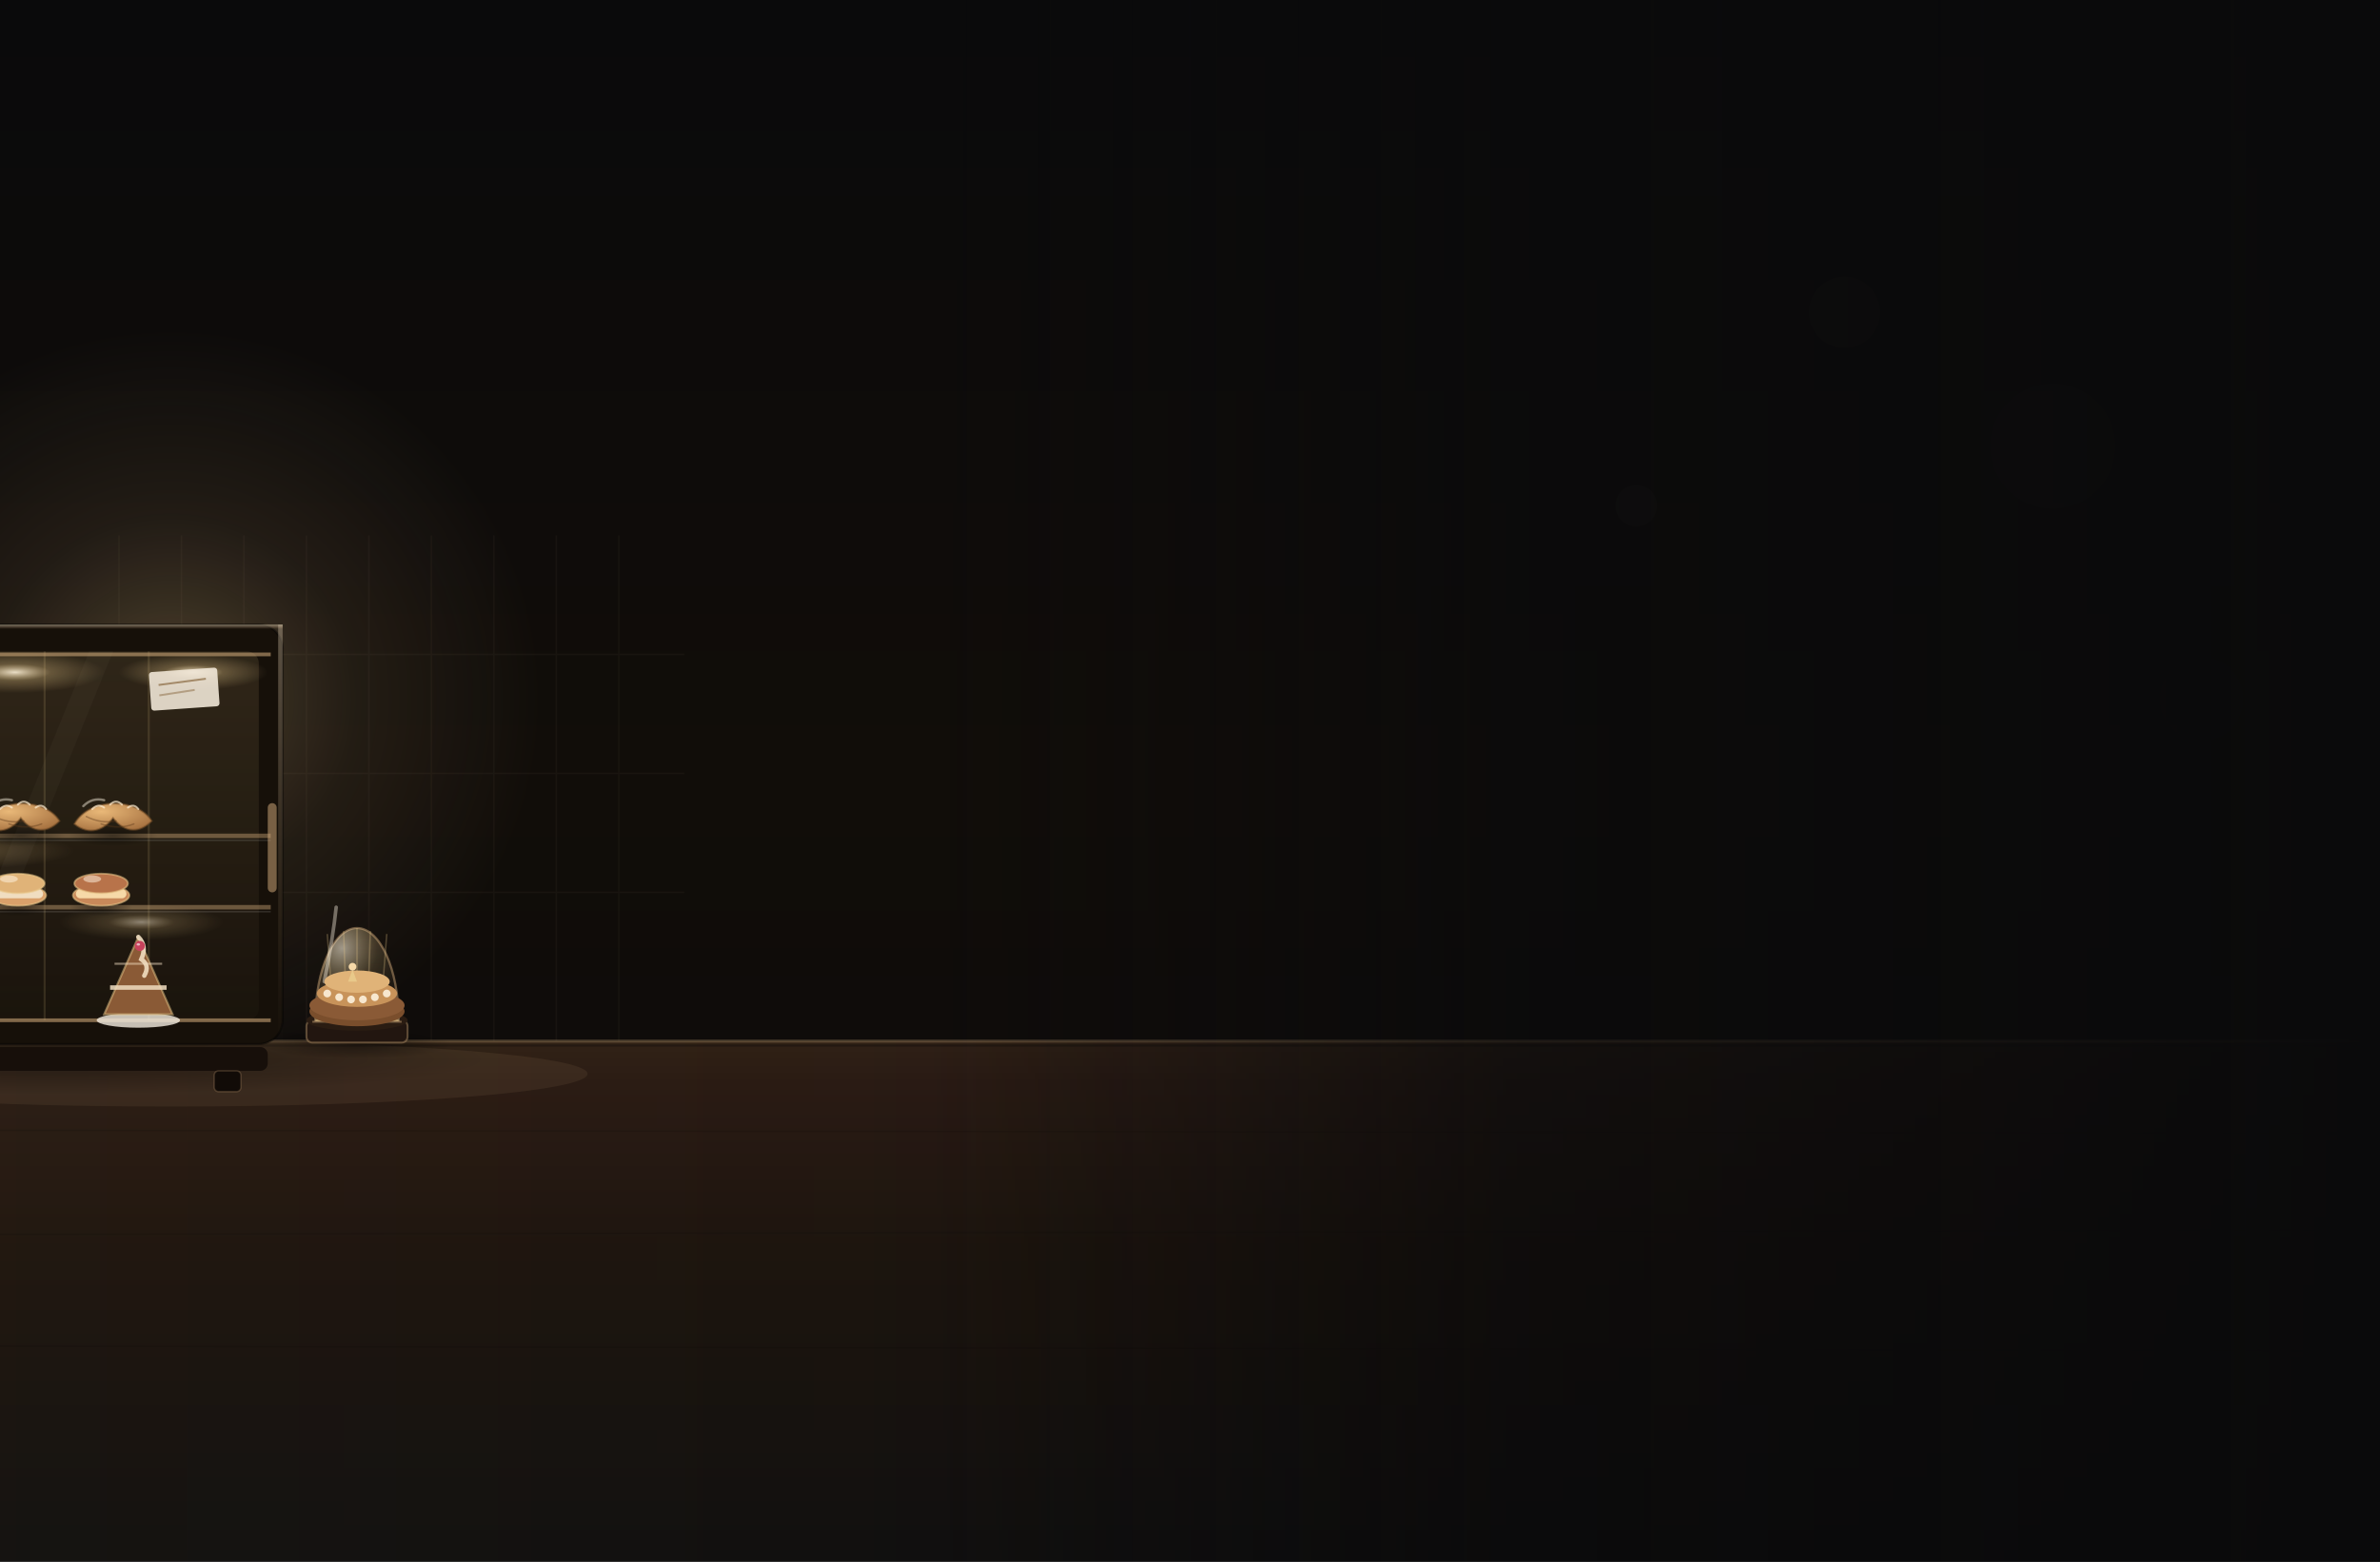
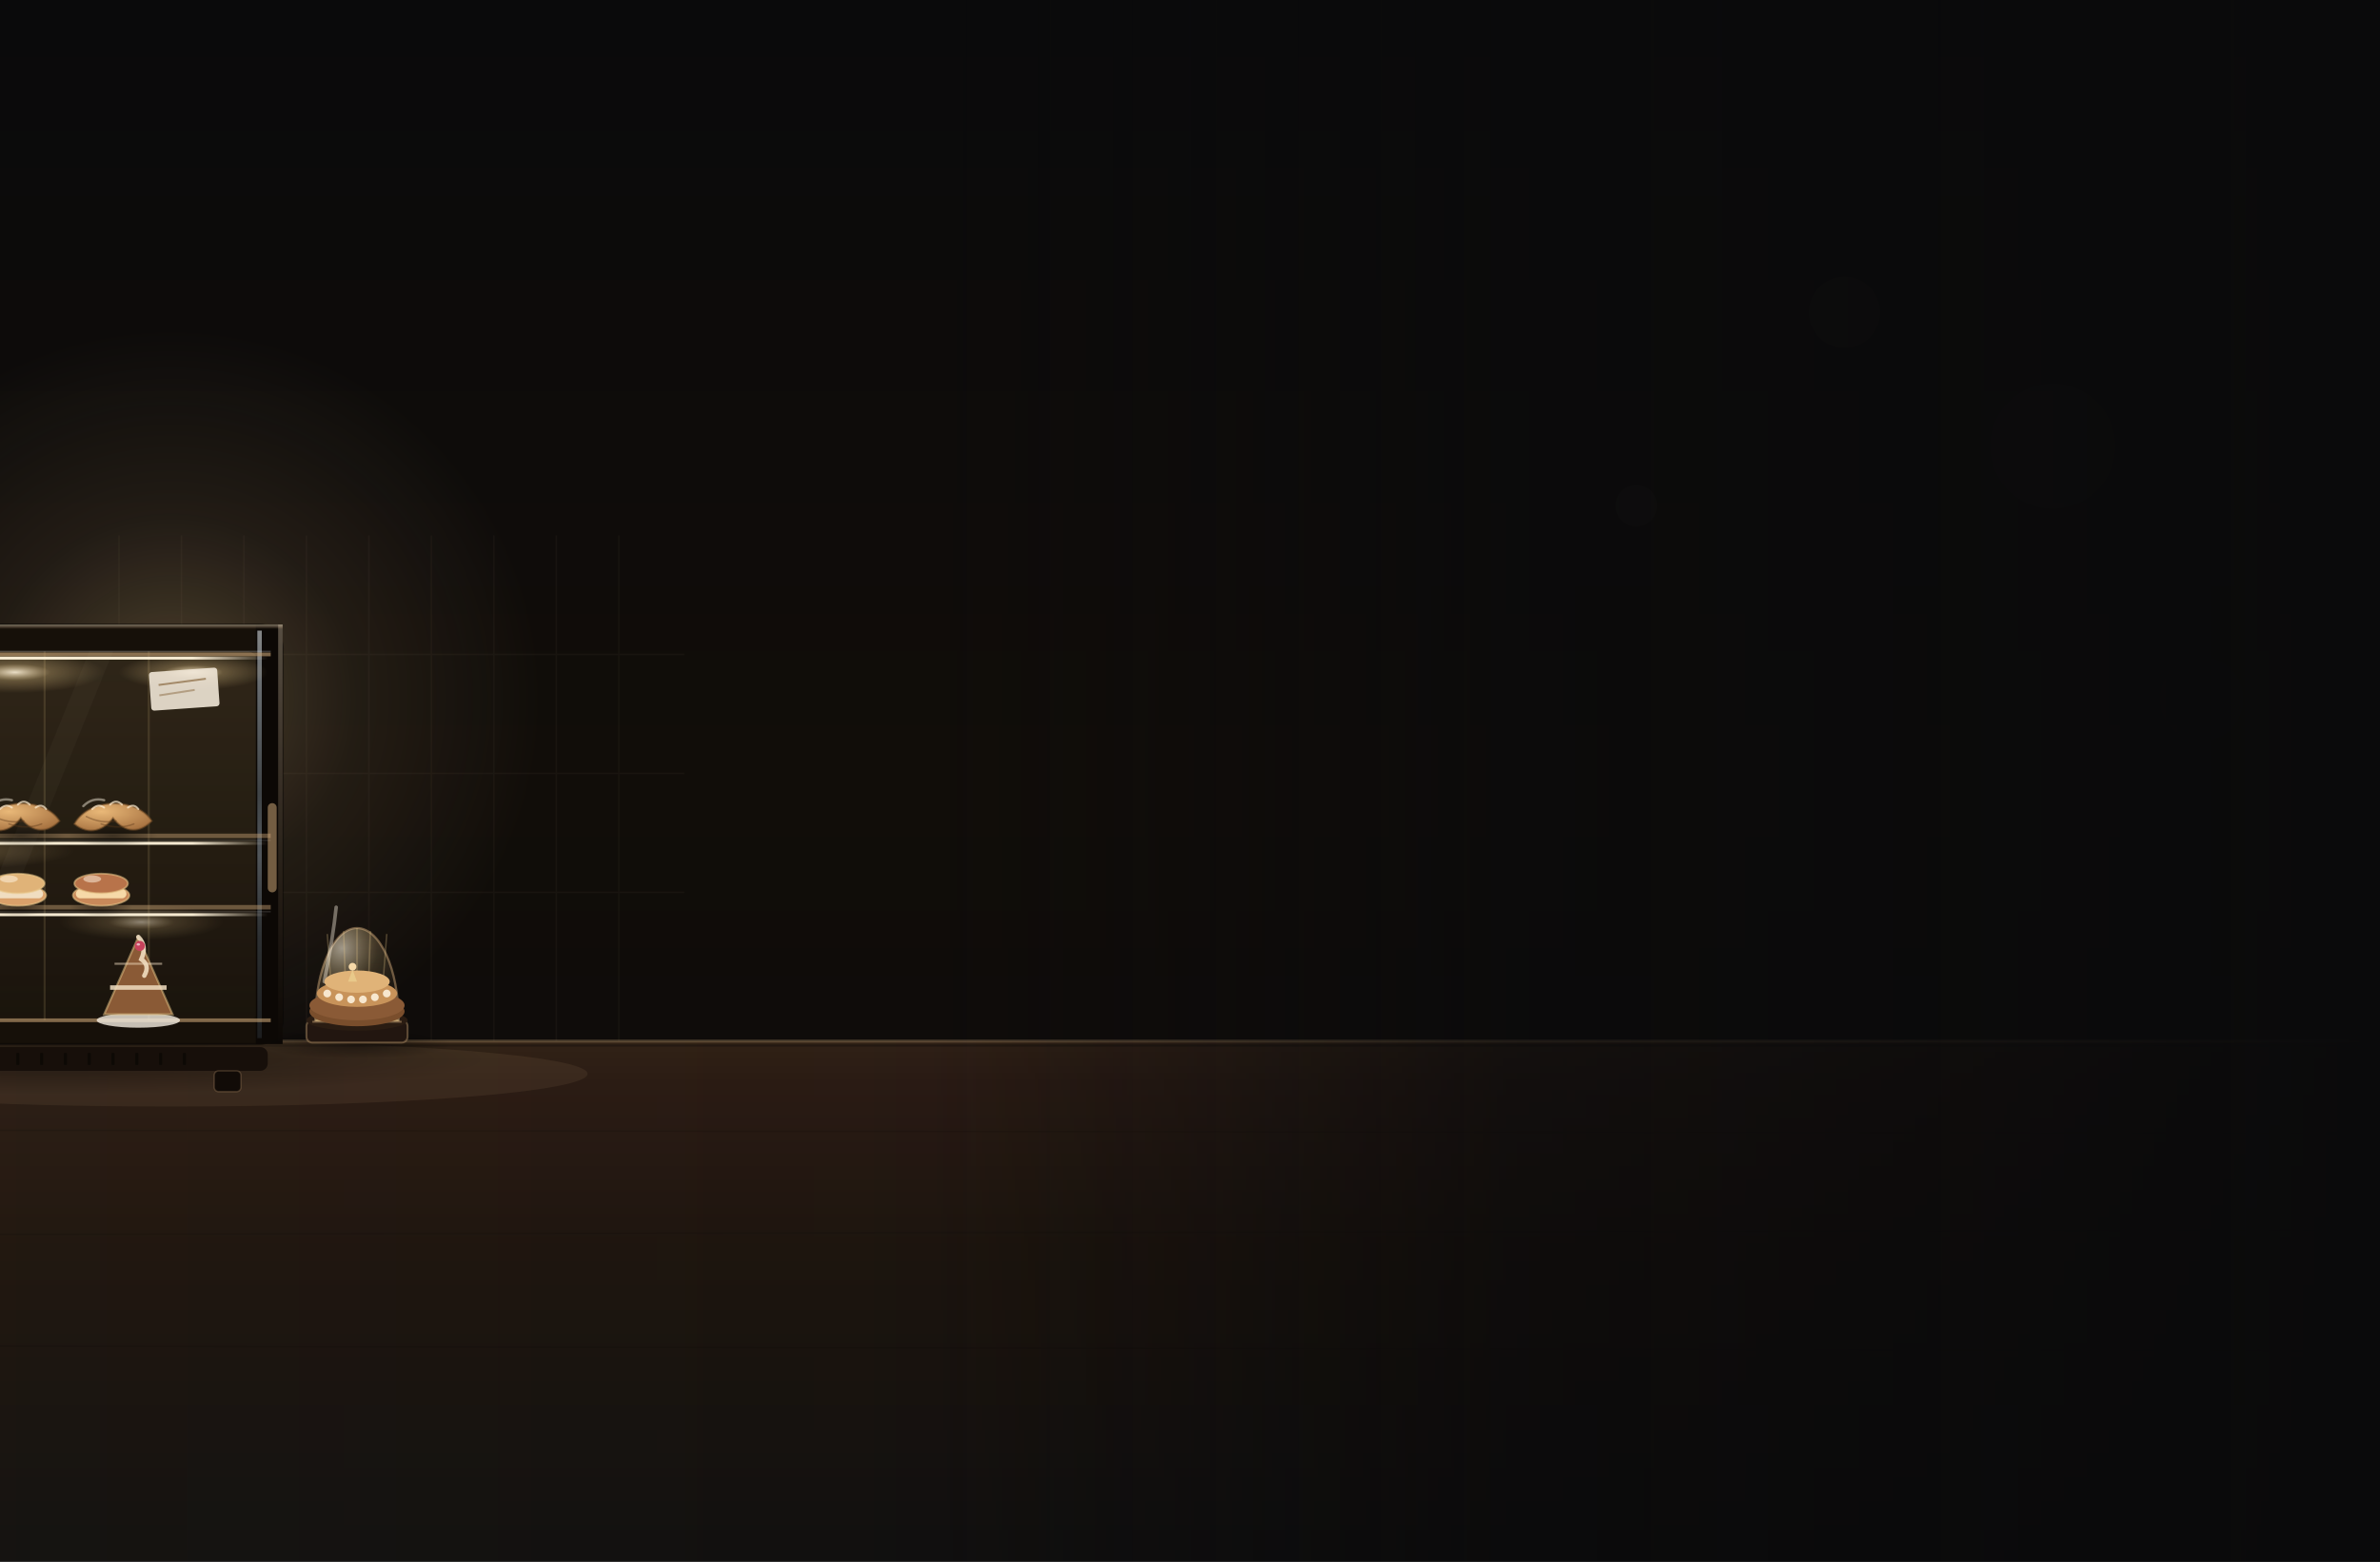
<svg xmlns="http://www.w3.org/2000/svg" viewBox="0 0 1600 1050" preserveAspectRatio="xMidYMid slice">
  <defs>
    <linearGradient id="csky" x1="0" y1="0" x2="0" y2="1">
      <stop offset="0" stop-color="#0a0a0b" />
      <stop offset=".5" stop-color="#110d09" />
      <stop offset="1" stop-color="#0a0a0b" />
    </linearGradient>
    <radialGradient id="caselightOuter" cx=".5" cy=".5" r=".5">
      <stop offset="0" stop-color="#e9c98a" stop-opacity=".3" />
      <stop offset=".5" stop-color="#c8a375" stop-opacity=".1" />
      <stop offset="1" stop-color="#c8a375" stop-opacity="0" />
    </radialGradient>
    <radialGradient id="puckGlow" cx=".5" cy=".5" r=".5">
      <stop offset="0" stop-color="#fff3da" stop-opacity=".9" />
      <stop offset=".4" stop-color="#e9c98a" stop-opacity=".3" />
      <stop offset="1" stop-color="#e9c98a" stop-opacity="0" />
    </radialGradient>
    <linearGradient id="ccounter" x1="0" y1="0" x2="0" y2="1">
      <stop offset="0" stop-color="#2a1c12" />
      <stop offset=".08" stop-color="#241610" />
      <stop offset=".4" stop-color="#170f0a" />
      <stop offset="1" stop-color="#0a0a0b" />
    </linearGradient>
    <linearGradient id="counterSheenR" x1="0" y1="0" x2="1" y2="0">
      <stop offset="0" stop-color="#e9c98a" stop-opacity=".05" />
      <stop offset=".5" stop-color="#e9c98a" stop-opacity=".02" />
      <stop offset="1" stop-color="#e9c98a" stop-opacity="0" />
    </linearGradient>
    <linearGradient id="crimV" x1="0" y1="0" x2="0" y2="1">
      <stop offset="0" stop-color="#f0ddc0" stop-opacity=".55" />
      <stop offset="1" stop-color="#c8a375" stop-opacity="0" />
    </linearGradient>
    <linearGradient id="crimTop" x1="0" y1="0" x2="0" y2="1">
      <stop offset="0" stop-color="#f6e6c8" stop-opacity=".8" />
      <stop offset="1" stop-color="#c8a375" stop-opacity="0" />
    </linearGradient>
    <linearGradient id="fadeR" x1="0" y1="0" x2="1" y2="0">
      <stop offset="0" stop-color="#0a0a0b" stop-opacity="0" />
      <stop offset=".4" stop-color="#0a0a0b" stop-opacity=".7" />
      <stop offset="1" stop-color="#0a0a0b" />
    </linearGradient>
    <linearGradient id="glassTint" x1="0" y1="0" x2="0" y2="1">
      <stop offset="0" stop-color="#e9c98a" stop-opacity=".12" />
      <stop offset="1" stop-color="#e9c98a" stop-opacity=".02" />
    </linearGradient>
    <radialGradient id="shadowSoft2" cx=".5" cy=".5" r=".5">
      <stop offset="0" stop-color="#000" stop-opacity=".45" />
      <stop offset="1" stop-color="#000" stop-opacity="0" />
    </radialGradient>
    <radialGradient id="domeSpec" cx=".32" cy=".22" r=".85">
      <stop offset="0" stop-color="#fff6e4" stop-opacity=".55" />
      <stop offset=".5" stop-color="#e9c98a" stop-opacity=".1" />
      <stop offset="1" stop-color="#0e0a06" stop-opacity="0" />
    </radialGradient>
    <radialGradient id="croissantShade" cx=".35" cy=".3" r=".8">
      <stop offset="0" stop-color="#e9b878" />
      <stop offset="1" stop-color="#a5703f" />
    </radialGradient>
+     <linearGradient id="chrome" x1="0" y1="0" x2="0" y2="1">
+       <stop offset="0" stop-color="#e8edf2" />
+       <stop offset=".15" stop-color="#aeb8c2" />
+       <stop offset=".4" stop-color="#6b747c" />
+       <stop offset=".55" stop-color="#8b95a0" />
+       <stop offset=".75" stop-color="#4a5158" />
+       <stop offset="1" stop-color="#2a2e33" />
+     </linearGradient>
+     <linearGradient id="ledStrip" x1="0" y1="0" x2="1" y2="0">
+       <stop offset="0" stop-color="#fff3da" stop-opacity="0" />
+       <stop offset=".15" stop-color="#fff3da" stop-opacity=".95" />
+       <stop offset=".85" stop-color="#fff3da" stop-opacity=".95" />
+       <stop offset="1" stop-color="#fff3da" stop-opacity="0" />
+     </linearGradient>
  </defs>
  <rect width="1600" height="1050" fill="url(#csky)" />
  <circle cx="1380" cy="300" r="42" fill="#c8a375" opacity=".045" />
  <circle cx="1240" cy="210" r="24" fill="#e9c98a" opacity=".04" />
  <circle cx="1480" cy="470" r="28" fill="#c8a375" opacity=".035" />
  <circle cx="1100" cy="340" r="14" fill="#f0ddc0" opacity=".04" />
  <g stroke="#c8a375" stroke-width="1" opacity=".05">
    <line x1="80" y1="360" x2="80" y2="700" />
    <line x1="122" y1="360" x2="122" y2="700" />
    <line x1="164" y1="360" x2="164" y2="700" />
    <line x1="206" y1="360" x2="206" y2="700" />
    <line x1="248" y1="360" x2="248" y2="700" />
    <line x1="290" y1="360" x2="290" y2="700" />
    <line x1="332" y1="360" x2="332" y2="700" />
    <line x1="374" y1="360" x2="374" y2="700" />
    <line x1="416" y1="360" x2="416" y2="700" />
    <line x1="80" y1="440" x2="460" y2="440" />
    <line x1="80" y1="520" x2="460" y2="520" />
    <line x1="80" y1="600" x2="460" y2="600" />
  </g>
  <circle cx="115" cy="470" r="250" fill="url(#caselightOuter)" />
  <rect x="0" y="700" width="1600" height="350" fill="url(#ccounter)" />
  <line x1="0" y1="700" x2="1600" y2="700" stroke="rgba(200,163,117,.3)" stroke-width="2" />
  <line x1="0" y1="703" x2="1600" y2="703" stroke="rgba(0,0,0,.3)" stroke-width="1.5" />
  <rect x="0" y="700" width="1600" height="350" fill="url(#counterSheenR)" />
  <g stroke="#000" stroke-width="1" opacity=".12">
    <line x1="0" y1="760" x2="1600" y2="762" />
    <line x1="0" y1="830" x2="1600" y2="827" />
    <line x1="0" y1="905" x2="1600" y2="908" />
  </g>
  <ellipse cx="115" cy="722" rx="280" ry="22" fill="#c8a375" opacity=".09" />
  <g transform="translate(-260 0)">
    <ellipse cx="290" cy="712" rx="300" ry="24" fill="url(#shadowSoft2)" />
    <rect x="90" y="420" width="360" height="282" rx="16" fill="#161009" />
    <rect x="90" y="420" width="360" height="282" rx="16" fill="none" stroke="rgba(0,0,0,.4)" stroke-width="1.5" />
    <rect x="106" y="438" width="328" height="248" rx="8" fill="url(#glassTint)" />
    <g stroke="rgba(233,201,138,.14)" stroke-width="1.4">
      <line x1="150" y1="438" x2="150" y2="686" />
      <line x1="220" y1="438" x2="220" y2="686" />
      <line x1="290" y1="438" x2="290" y2="686" />
      <line x1="360" y1="438" x2="360" y2="686" />
    </g>
    <path d="M106 610 L200 438 L226 438 L132 610 Z" fill="#fff6e4" opacity=".035" />
    <path d="M250 610 L320 438 L336 438 L266 610 Z" fill="#fff6e4" opacity=".03" />
+     <rect x="90" y="420" width="18" height="282" fill="#0c0805" />
+     <rect x="432" y="420" width="18" height="282" fill="#0c0805" />
+     <rect x="104" y="424" width="3" height="274" fill="url(#chrome)" opacity=".55" />
+     <rect x="433" y="424" width="3" height="274" fill="url(#chrome)" opacity=".55" />
+     <line x1="98" y1="438" x2="442" y2="438" stroke="rgba(255,255,255,.2)" stroke-width="1" />
    <line x1="98" y1="440" x2="442" y2="440" stroke="rgba(200,163,117,.6)" stroke-width="2.5" />
    <line x1="98" y1="562" x2="442" y2="562" stroke="rgba(200,163,117,.45)" stroke-width="3" />
    <line x1="98" y1="565" x2="442" y2="565" stroke="rgba(255,255,255,.12)" stroke-width="1" />
    <line x1="98" y1="610" x2="442" y2="610" stroke="rgba(200,163,117,.45)" stroke-width="3" />
    <line x1="98" y1="613" x2="442" y2="613" stroke="rgba(255,255,255,.12)" stroke-width="1" />
    <line x1="98" y1="686" x2="442" y2="686" stroke="rgba(200,163,117,.6)" stroke-width="2.5" />
    <ellipse cx="150" cy="452" rx="60" ry="14" fill="url(#puckGlow)" />
    <ellipse cx="270" cy="452" rx="60" ry="14" fill="url(#puckGlow)" />
    <ellipse cx="390" cy="452" rx="50" ry="12" fill="url(#puckGlow)" />
    <ellipse cx="220" cy="572" rx="90" ry="13" fill="url(#puckGlow)" opacity=".65" />
    <ellipse cx="185" cy="620" rx="70" ry="13" fill="url(#puckGlow)" opacity=".6" />
    <ellipse cx="355" cy="620" rx="55" ry="12" fill="url(#puckGlow)" opacity=".55" />
+     <rect x="100" y="441.5" width="340" height="2" fill="url(#ledStrip)" />
+     <rect x="100" y="566" width="340" height="2" fill="url(#ledStrip)" />
+     <rect x="100" y="614" width="340" height="2" fill="url(#ledStrip)" />
    <g>
      <g transform="translate(120 532)">
        <ellipse cx="30" cy="30" rx="30" ry="7" fill="url(#shadowSoft2)" />
        <path d="M4,22 C14,4 46,4 56,20 C46,30 36,26 30,18 C24,26 14,30 4,22 Z" fill="url(#croissantShade)" stroke="rgba(120,80,40,.5)" stroke-width="1.3" />
        <path d="M16,12 Q20,8 24,11 M28,9 Q32,5 36,9 M40,11 Q44,8 47,12" fill="none" stroke="rgba(255,238,210,.7)" stroke-width="1.3" stroke-linecap="round" />
        <path d="M12,17 Q22,22 32,20 M22,22 Q34,26 44,22" fill="none" stroke="rgba(90,55,25,.4)" stroke-width="1" stroke-linecap="round" />
        <path d="M10,10 q6,-6 14,-4" stroke="#fff6e4" stroke-width="1.6" fill="none" opacity=".45" stroke-linecap="round" />
      </g>
      <g transform="translate(182 532)">
        <ellipse cx="30" cy="30" rx="30" ry="7" fill="url(#shadowSoft2)" />
        <path d="M4,22 C14,4 46,4 56,20 C46,30 36,26 30,18 C24,26 14,30 4,22 Z" fill="url(#croissantShade)" stroke="rgba(120,80,40,.5)" stroke-width="1.3" />
        <path d="M16,12 Q20,8 24,11 M28,9 Q32,5 36,9 M40,11 Q44,8 47,12" fill="none" stroke="rgba(255,238,210,.7)" stroke-width="1.3" stroke-linecap="round" />
        <path d="M12,17 Q22,22 32,20 M22,22 Q34,26 44,22" fill="none" stroke="rgba(90,55,25,.4)" stroke-width="1" stroke-linecap="round" />
        <path d="M10,10 q6,-6 14,-4" stroke="#fff6e4" stroke-width="1.6" fill="none" opacity=".45" stroke-linecap="round" />
      </g>
      <g transform="translate(244 532)">
        <ellipse cx="30" cy="30" rx="30" ry="7" fill="url(#shadowSoft2)" />
        <path d="M4,22 C14,4 46,4 56,20 C46,30 36,26 30,18 C24,26 14,30 4,22 Z" fill="url(#croissantShade)" stroke="rgba(120,80,40,.5)" stroke-width="1.3" />
        <path d="M16,12 Q20,8 24,11 M28,9 Q32,5 36,9 M40,11 Q44,8 47,12" fill="none" stroke="rgba(255,238,210,.7)" stroke-width="1.3" stroke-linecap="round" />
        <path d="M12,17 Q22,22 32,20 M22,22 Q34,26 44,22" fill="none" stroke="rgba(90,55,25,.4)" stroke-width="1" stroke-linecap="round" />
        <path d="M10,10 q6,-6 14,-4" stroke="#fff6e4" stroke-width="1.6" fill="none" opacity=".45" stroke-linecap="round" />
      </g>
      <g transform="translate(306 532)">
        <ellipse cx="30" cy="30" rx="30" ry="7" fill="url(#shadowSoft2)" />
        <path d="M4,22 C14,4 46,4 56,20 C46,30 36,26 30,18 C24,26 14,30 4,22 Z" fill="url(#croissantShade)" stroke="rgba(120,80,40,.5)" stroke-width="1.3" />
        <path d="M16,12 Q20,8 24,11 M28,9 Q32,5 36,9 M40,11 Q44,8 47,12" fill="none" stroke="rgba(255,238,210,.7)" stroke-width="1.3" stroke-linecap="round" />
        <path d="M12,17 Q22,22 32,20 M22,22 Q34,26 44,22" fill="none" stroke="rgba(90,55,25,.4)" stroke-width="1" stroke-linecap="round" />
        <path d="M10,10 q6,-6 14,-4" stroke="#fff6e4" stroke-width="1.6" fill="none" opacity=".45" stroke-linecap="round" />
      </g>
    </g>
    <g>
      <g transform="translate(140 586)">
        <ellipse cx="20" cy="24" rx="21" ry="6" fill="url(#shadowSoft2)" />
        <ellipse cx="20" cy="16" rx="19" ry="7" fill="#c8895a" stroke="rgba(233,201,138,.55)" stroke-width="1.2" />
        <rect x="3" y="12" width="34" height="6" rx="3" fill="#f0ddc0" />
        <ellipse cx="20" cy="8" rx="18" ry="6.6" fill="#d9a06a" stroke="rgba(233,201,138,.55)" stroke-width="1.2" />
        <ellipse cx="14" cy="5" rx="6" ry="2.4" fill="#fff6e4" opacity=".5" />
      </g>
      <g transform="translate(196 586)">
        <ellipse cx="20" cy="24" rx="21" ry="6" fill="url(#shadowSoft2)" />
        <ellipse cx="20" cy="16" rx="19" ry="7" fill="#b8734a" stroke="rgba(233,201,138,.55)" stroke-width="1.2" />
        <rect x="3" y="12" width="34" height="6" rx="3" fill="#e8b9d4" />
        <ellipse cx="20" cy="8" rx="18" ry="6.6" fill="#c8895a" stroke="rgba(233,201,138,.55)" stroke-width="1.2" />
        <ellipse cx="14" cy="5" rx="6" ry="2.4" fill="#fff6e4" opacity=".5" />
      </g>
      <g transform="translate(252 586)">
        <ellipse cx="20" cy="24" rx="21" ry="6" fill="url(#shadowSoft2)" />
        <ellipse cx="20" cy="16" rx="19" ry="7" fill="#d9a06a" stroke="rgba(233,201,138,.55)" stroke-width="1.2" />
        <rect x="3" y="12" width="34" height="6" rx="3" fill="#f0ddc0" />
        <ellipse cx="20" cy="8" rx="18" ry="6.6" fill="#e0b378" stroke="rgba(233,201,138,.55)" stroke-width="1.2" />
        <ellipse cx="14" cy="5" rx="6" ry="2.4" fill="#fff6e4" opacity=".5" />
      </g>
      <g transform="translate(308 586)">
        <ellipse cx="20" cy="24" rx="21" ry="6" fill="url(#shadowSoft2)" />
        <ellipse cx="20" cy="16" rx="19" ry="7" fill="#c8895a" stroke="rgba(233,201,138,.55)" stroke-width="1.2" />
        <rect x="3" y="12" width="34" height="6" rx="3" fill="#f6d9a8" />
        <ellipse cx="20" cy="8" rx="18" ry="6.6" fill="#b8734a" stroke="rgba(233,201,138,.55)" stroke-width="1.2" />
        <ellipse cx="14" cy="5" rx="6" ry="2.4" fill="#fff6e4" opacity=".5" />
      </g>
    </g>
    <g>
      <g>
        <ellipse cx="150" cy="686" rx="26" ry="5" fill="#f4ece0" opacity=".8" />
        <path d="M130 682 L170 682 L150 632 Z" fill="#8a5a36" stroke="rgba(233,201,138,.5)" stroke-width="1.4" />
        <path d="M133 664 L167 664" stroke="#f0ddc0" stroke-width="3" opacity=".85" />
        <path d="M136 649 L164 649" stroke="rgba(240,221,192,.5)" stroke-width="1.4" />
        <path d="M150 632 Q156 638 152 646 Q158 650 154 656" fill="none" stroke="#f0ddc0" stroke-width="3" stroke-linecap="round" opacity=".9" />
        <circle cx="150" cy="638" r="3.4" fill="#c8425c" />
        <ellipse cx="149" cy="637" rx="1.2" ry=".8" fill="#fff" opacity=".6" />
      </g>
      <g>
        <ellipse cx="210" cy="686" rx="26" ry="5" fill="#f4ece0" opacity=".8" />
        <path d="M190 682 L230 682 L210 636 Z" fill="#96613a" stroke="rgba(233,201,138,.5)" stroke-width="1.4" />
        <path d="M193 668 L227 668" stroke="#f0ddc0" stroke-width="3" opacity=".85" />
        <path d="M196 653 L224 653" stroke="rgba(240,221,192,.5)" stroke-width="1.4" />
        <path d="M210 636 Q216 642 212 650 Q218 654 214 660" fill="none" stroke="#f0ddc0" stroke-width="3" stroke-linecap="round" opacity=".9" />
        <circle cx="211" cy="642" r="3.4" fill="#c8425c" />
        <ellipse cx="210" cy="641" rx="1.2" ry=".8" fill="#fff" opacity=".6" />
      </g>
      <g>
        <ellipse cx="353" cy="686" rx="28" ry="5" fill="#f4ece0" opacity=".8" />
        <path d="M330 682 L376 682 L353 630 Z" fill="#8a5a36" stroke="rgba(233,201,138,.5)" stroke-width="1.4" />
        <path d="M334 664 L372 664" stroke="#f0ddc0" stroke-width="3" opacity=".85" />
        <path d="M337 648 L369 648" stroke="rgba(240,221,192,.5)" stroke-width="1.4" />
        <path d="M353 630 Q359 636 355 645 Q361 649 357 656" fill="none" stroke="#f0ddc0" stroke-width="3" stroke-linecap="round" opacity=".9" />
        <circle cx="354" cy="636" r="3.4" fill="#c8425c" />
        <ellipse cx="353" cy="635" rx="1.2" ry=".8" fill="#fff" opacity=".6" />
      </g>
    </g>
    <rect x="440" y="540" width="6" height="60" rx="3" fill="#c8a375" opacity=".55" />
    <g transform="translate(360 452)">
      <rect x="0" y="0" width="46" height="26" rx="2" fill="#efe6d6" opacity=".9" transform="rotate(-4)" />
      <line x1="6" y1="9" x2="38" y2="7" stroke="#8a6a42" stroke-width="1.3" transform="rotate(-4)" opacity=".7" />
      <line x1="6" y1="16" x2="30" y2="14" stroke="#8a6a42" stroke-width="1.3" transform="rotate(-4)" opacity=".5" />
    </g>
    <g>
      <ellipse cx="500" cy="702" rx="64" ry="10" fill="url(#shadowSoft2)" />
      <rect x="466" y="686" width="68" height="15" rx="4" fill="#221610" stroke="rgba(200,163,117,.4)" stroke-width="1.3" />
      <ellipse cx="500" cy="686" rx="34" ry="7" fill="#2a1c12" />
      <line x1="470" y1="687" x2="530" y2="687" stroke="rgba(200,163,117,.5)" stroke-width="1.3" />
      <path d="M472 686 a28 62 0 0 1 56 0 Z" fill="url(#glassTint)" stroke="rgba(200,163,117,.5)" stroke-width="1.5" />
      <path d="M472 686 a28 62 0 0 1 56 0 Z" fill="url(#domeSpec)" />
      <g stroke="rgba(233,201,138,.28)" stroke-width="1">
        <line x1="484" y1="680" x2="480" y2="628" />
        <line x1="493" y1="684" x2="491" y2="626" />
        <line x1="500" y1="686" x2="500" y2="624" />
        <line x1="507" y1="684" x2="509" y2="626" />
        <line x1="516" y1="680" x2="520" y2="628" />
      </g>
      <path d="M478 660 q6 -30 8 -50" stroke="#fff6e4" stroke-width="2.4" fill="none" opacity=".4" stroke-linecap="round" />
      <line x1="472" y1="686" x2="528" y2="686" stroke="#e9c98a" stroke-width="1.5" opacity=".5" />
      <ellipse cx="500" cy="680" rx="32" ry="10" fill="#7a4e2c" />
      <ellipse cx="500" cy="676" rx="32" ry="10" fill="#8a5a36" />
      <ellipse cx="500" cy="668" rx="27" ry="9" fill="#c8935a" />
      <ellipse cx="500" cy="660" rx="22" ry="7.5" fill="#e0b378" />
      <g fill="#fff6e4" opacity=".85">
        <circle cx="480" cy="668" r="2.6" />
        <circle cx="488" cy="670.5" r="2.6" />
        <circle cx="496" cy="672" r="2.6" />
        <circle cx="504" cy="672" r="2.6" />
        <circle cx="512" cy="670.5" r="2.6" />
        <circle cx="520" cy="668" r="2.6" />
      </g>
      <path d="M494 660 l3 -8 l3 8 Z" fill="#e9c98a" />
      <circle cx="497" cy="650" r="2.6" fill="#f6d9a8" />
    </g>
    <rect x="90" y="420" width="3" height="282" fill="url(#crimV)" />
    <rect x="447" y="420" width="3" height="282" fill="url(#crimV)" opacity=".6" />
    <rect x="90" y="420" width="360" height="3" fill="url(#crimTop)" opacity=".65" />
    <rect x="100" y="704" width="340" height="16" rx="5" fill="#170f0a" />
+     <g stroke="#0a0704" stroke-width="2" opacity=".8">
+       <line x1="160" y1="708" x2="160" y2="716" />
+       <line x1="176" y1="708" x2="176" y2="716" />
+       <line x1="192" y1="708" x2="192" y2="716" />
+       <line x1="208" y1="708" x2="208" y2="716" />
+       <line x1="224" y1="708" x2="224" y2="716" />
+       <line x1="240" y1="708" x2="240" y2="716" />
+       <line x1="256" y1="708" x2="256" y2="716" />
+       <line x1="272" y1="708" x2="272" y2="716" />
+       <line x1="288" y1="708" x2="288" y2="716" />
+       <line x1="304" y1="708" x2="304" y2="716" />
+       <line x1="320" y1="708" x2="320" y2="716" />
+       <line x1="336" y1="708" x2="336" y2="716" />
+       <line x1="352" y1="708" x2="352" y2="716" />
+       <line x1="368" y1="708" x2="368" y2="716" />
+       <line x1="384" y1="708" x2="384" y2="716" />
+     </g>
    <rect x="118" y="720" width="18" height="14" rx="3" fill="#110b07" stroke="rgba(200,163,117,.25)" stroke-width="1" />
    <rect x="404" y="720" width="18" height="14" rx="3" fill="#110b07" stroke="rgba(200,163,117,.25)" stroke-width="1" />
  </g>
  <rect x="620" width="980" height="1050" fill="url(#fadeR)" />
</svg>
